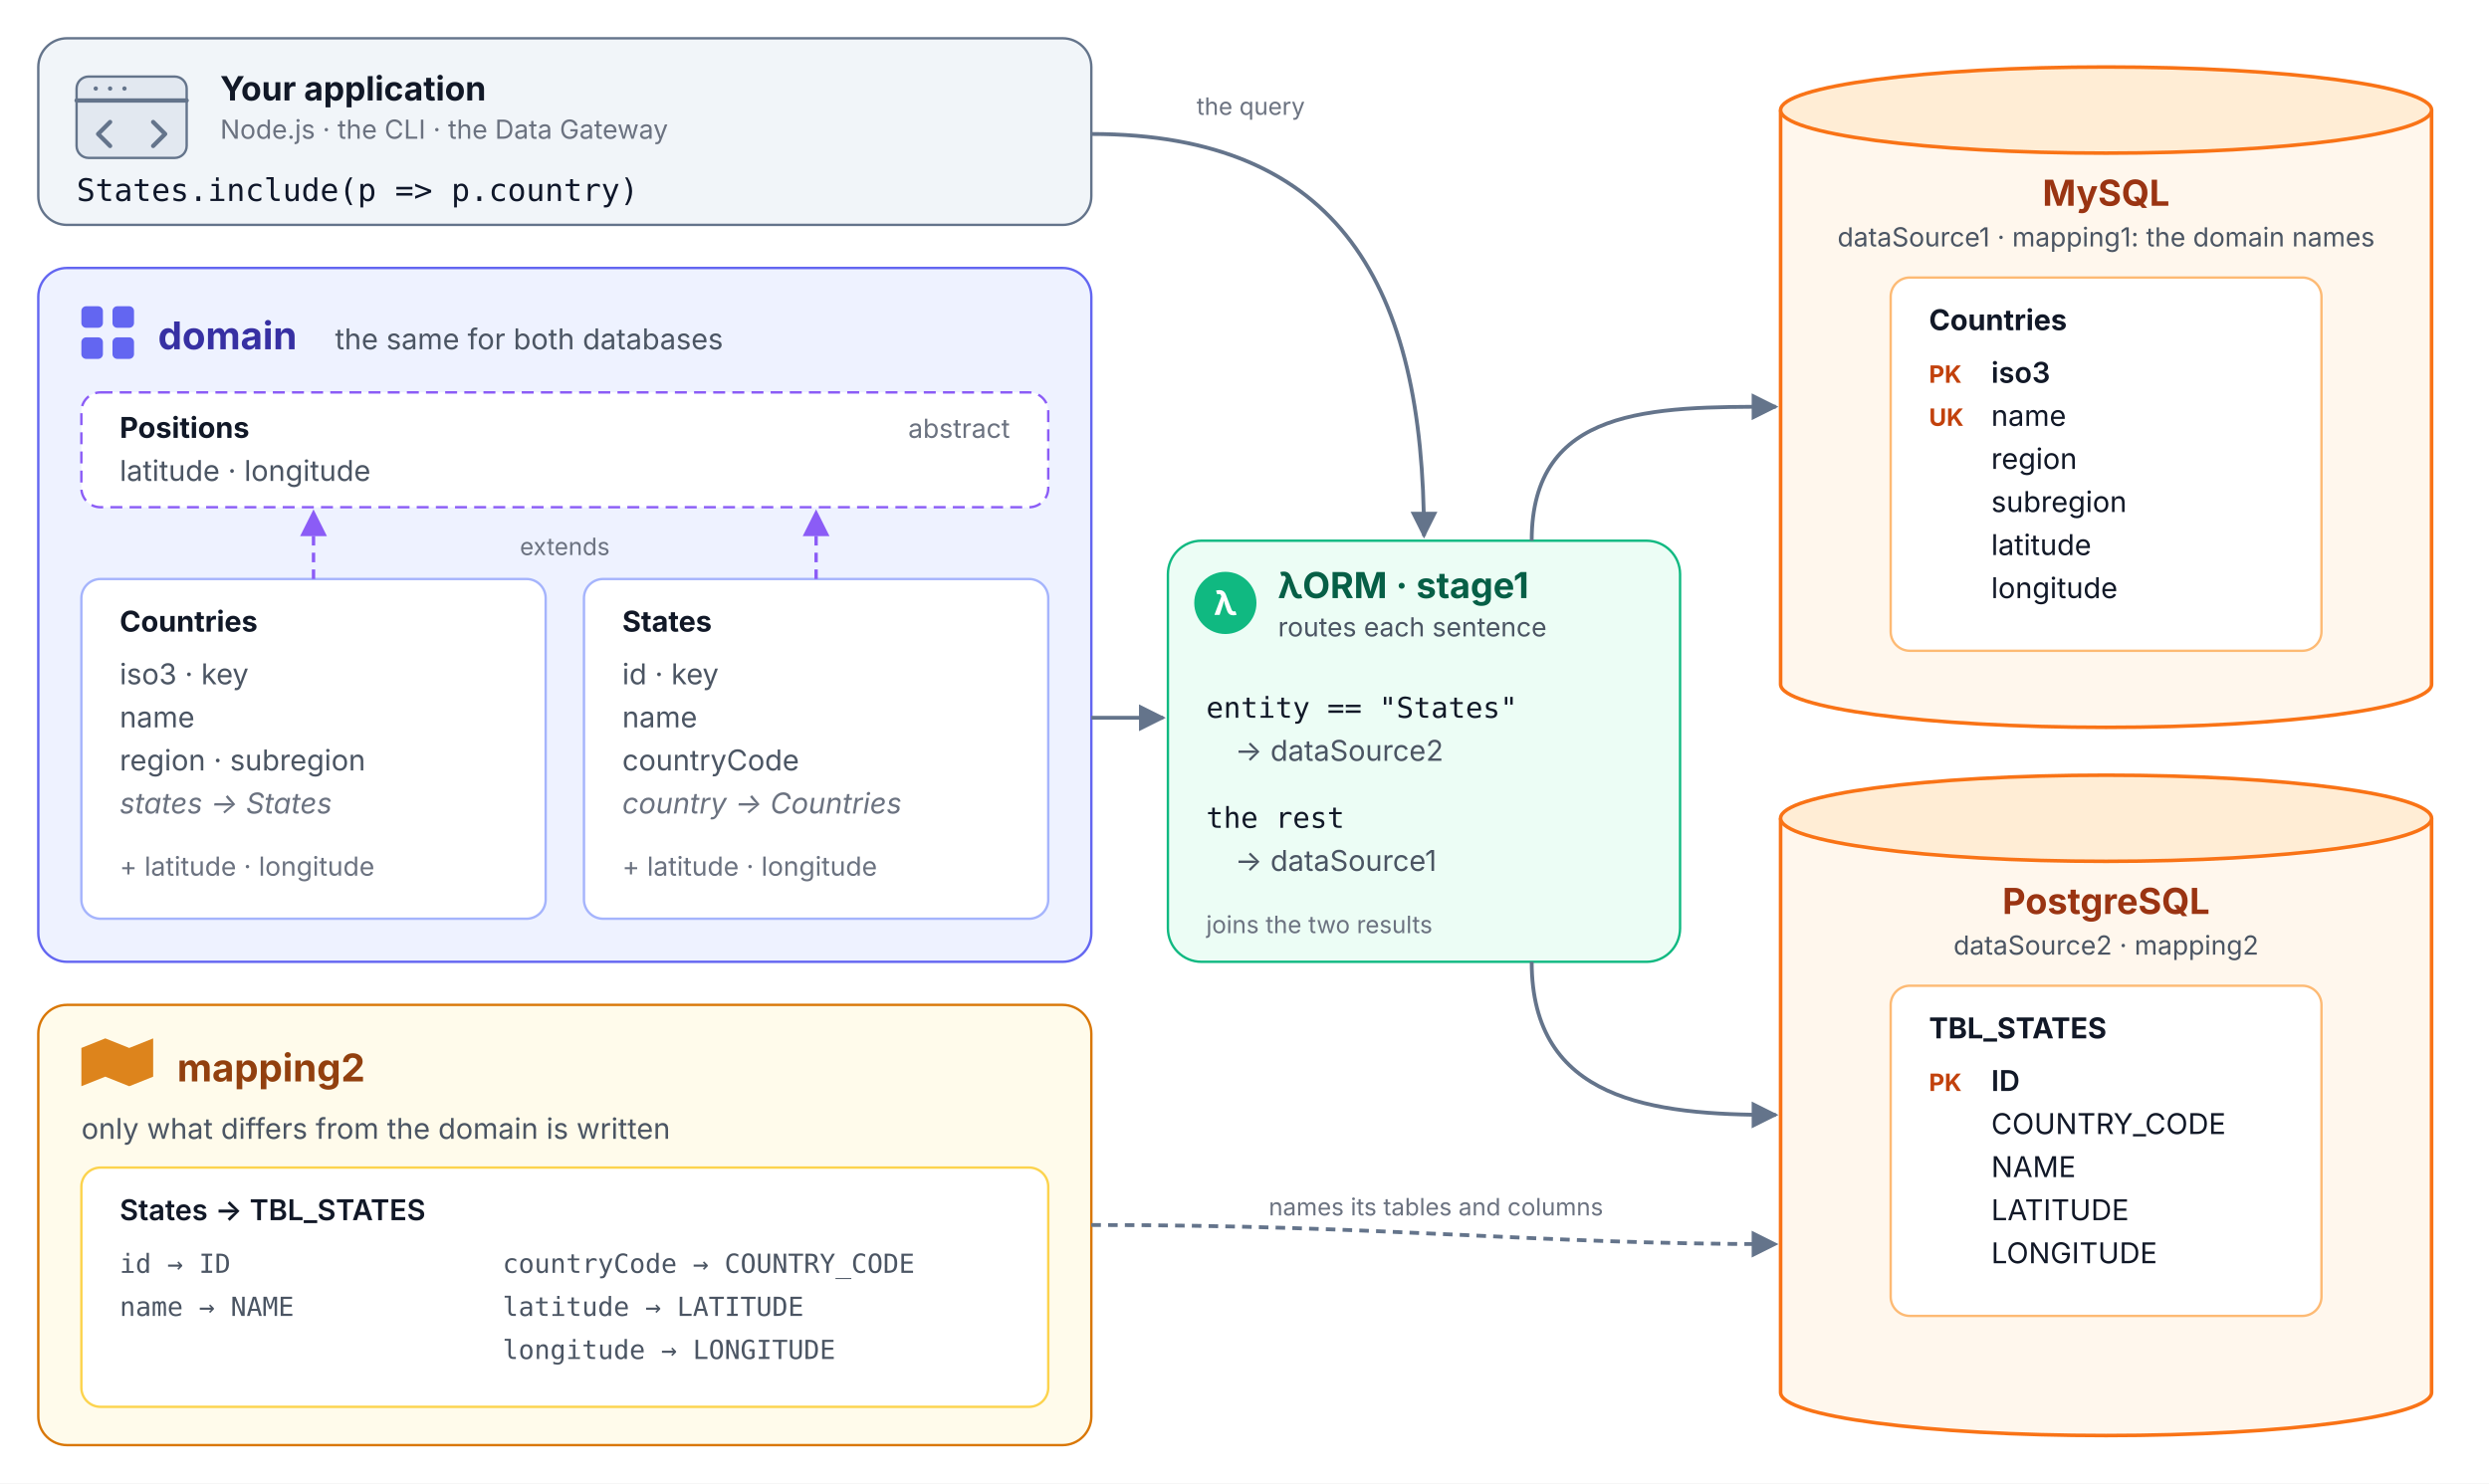
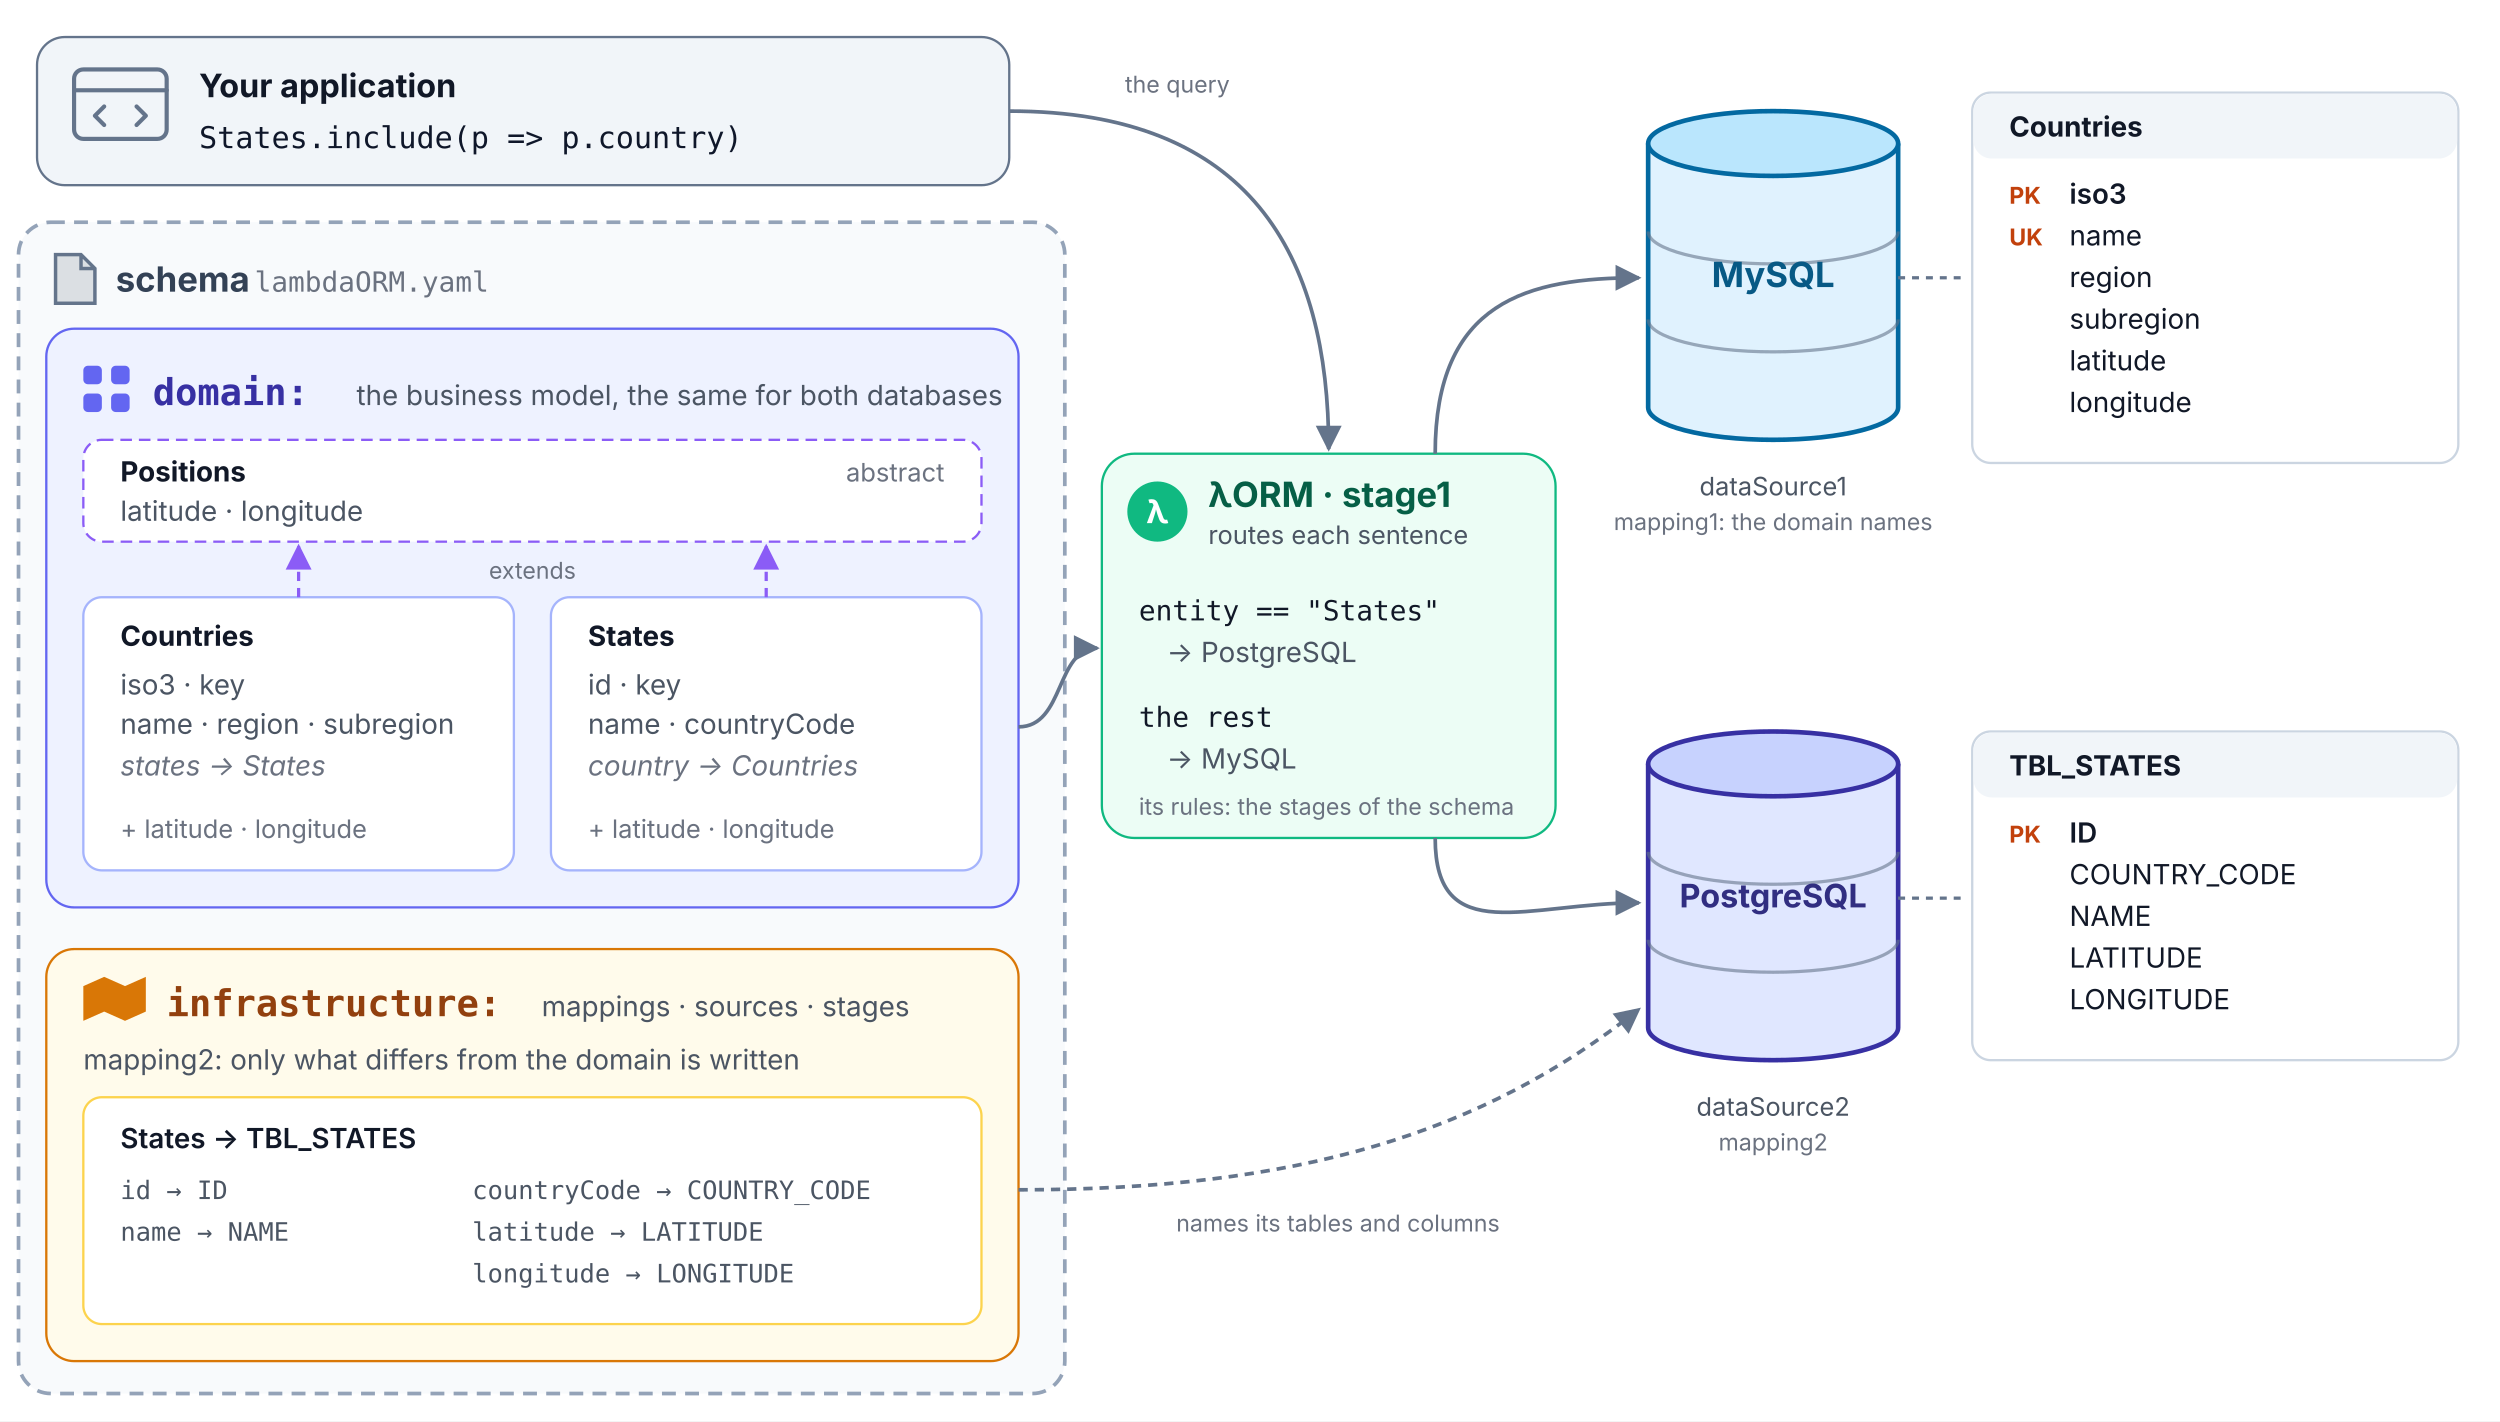
- <svg xmlns="http://www.w3.org/2000/svg" width="1040" height="620" viewBox="0 0 1040 620" font-family="system-ui, -apple-system, 'Segoe UI', sans-serif">
+ <svg xmlns="http://www.w3.org/2000/svg" width="1080" height="614" viewBox="0 0 1080 614" font-family="system-ui, -apple-system, 'Segoe UI', sans-serif">
  <style>
    .bg { fill: #ffffff } .t { fill: #111827 } .s { fill: #4b5563 } .m { fill: #6b7280 }
-     .app { fill: #f1f5f9; stroke: #64748b } .appi { fill: #e2e8f0; stroke: #64748b } .code { fill: #0f172a }
+     .app { fill: #f1f5f9; stroke: #64748b } .code { fill: #0f172a }
    .dom { fill: #eef2ff; stroke: #6366f1 } .domt { fill: #3730a3 } .chip { fill: #ffffff; stroke: #a5b4fc } .domi { fill: #6366f1 }
    .abs { fill: #ffffff; stroke: #8b5cf6; stroke-dasharray: 5 3 }
    .inf { fill: #fffbeb; stroke: #d97706 } .inft { fill: #92400e } .ichip { fill: #ffffff; stroke: #fcd34d } .infi { fill: #d97706 }
    .orm { fill: #ecfdf5; stroke: #10b981 } .ormt { fill: #065f46 } .ormi { fill: #10b981 }
-     .db { fill: #fff7ed; stroke: #f97316 } .dbtop { fill: #ffedd5; stroke: #f97316 } .dbt { fill: #9a3412 }
-     .tbl { fill: #ffffff; stroke: #fdba74 } .key { fill: #c2410c }
-     .ln { stroke: #64748b } .hd { fill: #64748b } .ext { stroke: #8b5cf6 } .exth { fill: #8b5cf6 } .icon { fill: none; stroke-width: 1.8; stroke-linecap: round; stroke-linejoin: round }
+     .mysql { fill: #e0f2fe; stroke: #0369a1 } .mysqltop { fill: #bae6fd; stroke: #0369a1 } .mysqlt { fill: #075985 }
+     .pg { fill: #e0e7ff; stroke: #3730a3 } .pgtop { fill: #c7d2fe; stroke: #3730a3 } .pgt { fill: #312e81 }
+     .tbl { fill: #ffffff; stroke: #cbd5e1 } .tblh { fill: #f1f5f9 } .key { fill: #c2410c }
+     .sch { fill: #f8fafc; stroke: #94a3b8 } .scht { fill: #334155 } .file { fill: #334155 }
+     .ln { stroke: #64748b } .hd { fill: #64748b } .ext { stroke: #8b5cf6 } .exth { fill: #8b5cf6 }
    @media (prefers-color-scheme: dark) {
      .bg { fill: #0f172a } .t { fill: #e5e7eb } .s { fill: #9ca3af } .m { fill: #9ca3af }
-       .app { fill: #1e293b; stroke: #94a3b8 } .appi { fill: #334155; stroke: #94a3b8 } .code { fill: #e2e8f0 }
+       .app { fill: #1e293b; stroke: #94a3b8 } .code { fill: #e2e8f0 }
      .dom { fill: #1e1b4b; stroke: #818cf8 } .domt { fill: #a5b4fc } .chip { fill: #0f172a; stroke: #6366f1 } .domi { fill: #818cf8 }
      .abs { fill: #0f172a; stroke: #a78bfa }
      .inf { fill: #422006; stroke: #f59e0b } .inft { fill: #fcd34d } .ichip { fill: #0f172a; stroke: #b45309 } .infi { fill: #f59e0b }
      .orm { fill: #064e3b; stroke: #34d399 } .ormt { fill: #6ee7b7 } .ormi { fill: #34d399 }
-       .db { fill: #431407; stroke: #fb923c } .dbtop { fill: #7c2d12; stroke: #fb923c } .dbt { fill: #fdba74 }
-       .tbl { fill: #0f172a; stroke: #c2410c } .key { fill: #fb923c }
+       .mysql { fill: #0c4a6e; stroke: #38bdf8 } .mysqltop { fill: #075985; stroke: #38bdf8 } .mysqlt { fill: #e0f2fe }
+       .pg { fill: #312e81; stroke: #818cf8 } .pgtop { fill: #3730a3; stroke: #818cf8 } .pgt { fill: #e0e7ff }
+       .tbl { fill: #0f172a; stroke: #475569 } .tblh { fill: #1e293b } .key { fill: #fb923c }
+       .sch { fill: #111827; stroke: #64748b } .scht { fill: #cbd5e1 } .file { fill: #cbd5e1 }
      .ln { stroke: #94a3b8 } .hd { fill: #94a3b8 } .ext { stroke: #a78bfa } .exth { fill: #a78bfa }
    }
  </style>
-   <rect class="bg" width="1040" height="620" />
+   <rect class="bg" width="1080" height="614" />
  <defs>
    <marker id="a" viewBox="0 0 10 10" refX="9" refY="5" markerWidth="7" markerHeight="7" orient="auto">
      <path class="hd" d="M0 0L10 5L0 10z" />
    </marker>
    <marker id="e" viewBox="0 0 10 10" refX="9" refY="5" markerWidth="8" markerHeight="8" orient="auto">
      <path class="exth" d="M0 0L10 5L0 10z" />
    </marker>
  </defs>
-   <rect class="app" x="16" y="16" width="440" height="78" rx="12" />
-   <rect class="appi" x="32" y="32" width="46" height="34" rx="5" />
-   <path class="ln icon" d="M32 42H78M40 37h.01M46 37h.01M52 37h.01" />
-   <path class="ln icon" d="M46 51l-5 5 5 5M64 51l5 5-5 5" />
-   <text class="t" x="92" y="42" font-size="14" font-weight="700">Your application</text>
-   <text class="m" x="92" y="58" font-size="11">Node.js · the CLI · the Data Gateway</text>
-   <text class="code" x="32" y="84" font-size="13" font-family="ui-monospace, Menlo, monospace">States.include(p =&gt; p.country)</text>
-   <rect class="dom" x="16" y="112" width="440" height="290" rx="12" />
-   <g class="domi">
-     <rect x="34" y="128" width="9" height="9" rx="2" />
-     <rect x="47" y="128" width="9" height="9" rx="2" />
-     <rect x="34" y="141" width="9" height="9" rx="2" />
-     <rect x="47" y="141" width="9" height="9" rx="2" />
+   <rect class="app" x="16" y="16" width="420" height="64" rx="12" />
+   <g class="ln" fill="none" stroke-width="1.8" stroke-linecap="round" stroke-linejoin="round">
+     <rect x="32" y="30" width="40" height="30" rx="4" />
+     <path d="M32 39H72" />
+     <path d="M45 46l-4 4 4 4M59 46l4 4-4 4" />
  </g>
-   <text class="domt" x="66" y="146" font-size="16" font-weight="700">domain</text>
-   <text class="s" x="140" y="146" font-size="12">the same for both databases</text>
+   <text class="t" x="86" y="42" font-size="14" font-weight="700">Your application</text>
+   <text class="code" x="86" y="64" font-size="13" font-family="ui-monospace, Menlo, monospace">States.include(p =&gt; p.country)</text>
+   <rect class="sch" x="8" y="96" width="452" height="506" rx="14" stroke-width="1.6" stroke-dasharray="6 4" />
+   <path class="scht" d="M24 110h11l6 6v15H24z" opacity="0.15" />
+   <path d="M24 110h11l6 6v15H24zM35 110v6h6" fill="none" class="ln" stroke-width="1.5" />
+   <text class="scht" x="50" y="126" font-size="15" font-weight="700">schema</text>
+   <text class="m" x="110" y="126" font-size="12" font-family="ui-monospace, Menlo, monospace">lambdaORM.yaml</text>
+   <g transform="translate(4 44)">
+     <rect class="dom" x="16" y="98" width="420" height="250" rx="12" />
+     <g class="domi">
+       <rect x="32" y="114" width="8" height="8" rx="2" />
+       <rect x="44" y="114" width="8" height="8" rx="2" />
+       <rect x="32" y="126" width="8" height="8" rx="2" />
+       <rect x="44" y="126" width="8" height="8" rx="2" />
+     </g>
+     <text class="domt" x="62" y="131" font-size="16" font-weight="700" font-family="ui-monospace, Menlo, monospace">domain:</text>
+     <text class="s" x="150" y="131" font-size="12">the business model, the same for both databases</text>
+     <g font-size="12">
+       <rect class="abs" x="32" y="146" width="388" height="44" rx="8" />
+       <text class="t" x="48" y="164" font-weight="700">Positions</text>
+       <text class="m" x="404" y="164" text-anchor="end" font-size="11">abstract</text>
+       <text class="s" x="48" y="181">latitude · longitude</text>
+       <rect class="chip" x="32" y="214" width="186" height="118" rx="8" />
+       <text class="t" x="48" y="235" font-weight="700">Countries</text>
+       <text class="s" x="48" y="256">iso3 · key</text>
+       <text class="s" x="48" y="273">name · region · subregion</text>
+       <text class="m" x="48" y="291" font-style="italic">states → States</text>
+       <text class="m" x="48" y="318" font-size="11">+ latitude · longitude</text>
+       <rect class="chip" x="234" y="214" width="186" height="118" rx="8" />
+       <text class="t" x="250" y="235" font-weight="700">States</text>
+       <text class="s" x="250" y="256">id · key</text>
+       <text class="s" x="250" y="273">name · countryCode</text>
+       <text class="m" x="250" y="291" font-style="italic">country → Countries</text>
+       <text class="m" x="250" y="318" font-size="11">+ latitude · longitude</text>
+     </g>
+     <g class="ext" stroke-width="1.4" fill="none" stroke-dasharray="4 3" marker-end="url(#e)">
+       <path d="M125 214V192" />
+       <path d="M327 214V192" />
+     </g>
+     <text class="m" x="226" y="206" text-anchor="middle" font-size="10">extends</text>
+     <rect class="inf" x="16" y="366" width="420" height="178" rx="12" />
+     <path class="infi" d="M32 382l9-4 9 4 9-4v15l-9 4-9-4-9 4z" />
+     <text class="inft" x="68" y="395" font-size="16" font-weight="700" font-family="ui-monospace, Menlo, monospace">infrastructure:</text>
+     <text class="s" x="230" y="395" font-size="12">mappings · sources · stages</text>
+     <text class="s" x="32" y="418" font-size="12">mapping2: only what differs from the domain is written</text>
+     <g font-size="11" font-family="ui-monospace, Menlo, monospace">
+       <rect class="ichip" x="32" y="430" width="388" height="98" rx="8" />
+       <text class="t" x="48" y="452" font-size="12" font-weight="600" font-family="system-ui, -apple-system, 'Segoe UI', sans-serif">States → TBL_STATES</text>
+       <text class="s" x="48" y="474">id → ID</text>
+       <text class="s" x="200" y="474">countryCode → COUNTRY_CODE</text>
+       <text class="s" x="48" y="492">name → NAME</text>
+       <text class="s" x="200" y="492">latitude → LATITUDE</text>
+       <text class="s" x="200" y="510">longitude → LONGITUDE</text>
+     </g>
+   </g>
+   <rect class="orm" x="476" y="196" width="196" height="166" rx="14" />
+   <circle class="ormi" cx="500" cy="221" r="13" />
+   <text x="500" y="226" text-anchor="middle" font-size="14" font-weight="700" fill="#ffffff">λ</text>
+   <text class="ormt" x="522" y="219" font-size="15" font-weight="700">λORM · stage1</text>
+   <text class="s" x="522" y="235" font-size="11">routes each sentence</text>
+   <text class="t" x="492" y="268" font-size="12" font-family="ui-monospace, Menlo, monospace">entity == "States"</text>
+   <text class="s" x="504" y="286" font-size="12">→ PostgreSQL</text>
+   <text class="t" x="492" y="314" font-size="12" font-family="ui-monospace, Menlo, monospace">the rest</text>
+   <text class="s" x="504" y="332" font-size="12">→ MySQL</text>
+   <text class="m" x="492" y="352" font-size="10">its rules: the stages of the schema</text>
+   <g stroke-width="2">
+     <path class="mysql" d="M712 62V176A54 14 0 0 0 820 176V62" />
+     <path class="ln" d="M712 100A54 14 0 0 0 820 100M712 138A54 14 0 0 0 820 138" fill="none" stroke-width="1.4" opacity="0.6" />
+     <ellipse class="mysqltop" cx="766" cy="62" rx="54" ry="14" />
+   </g>
+   <text class="mysqlt" x="766" y="124" text-anchor="middle" font-size="15" font-weight="700">MySQL</text>
+   <text class="s" x="766" y="214" text-anchor="middle" font-size="11">dataSource1</text>
+   <text class="m" x="766" y="229" text-anchor="middle" font-size="10">mapping1: the domain names</text>
  <g font-size="12">
-     <rect class="abs" x="34" y="164" width="404" height="48" rx="8" />
-     <text class="t" x="50" y="183" font-weight="700">Positions</text>
-     <text class="m" x="422" y="183" text-anchor="end" font-size="11">abstract</text>
-     <text class="s" x="50" y="201">latitude · longitude</text>
-     <rect class="chip" x="34" y="242" width="194" height="142" rx="8" />
-     <text class="t" x="50" y="264" font-weight="700">Countries</text>
-     <text class="s" x="50" y="286">iso3 · key</text>
-     <text class="s" x="50" y="304">name</text>
-     <text class="s" x="50" y="322">region · subregion</text>
-     <text class="m" x="50" y="340" font-style="italic">states → States</text>
-     <text class="m" x="50" y="366" font-size="11">+ latitude · longitude</text>
-     <rect class="chip" x="244" y="242" width="194" height="142" rx="8" />
-     <text class="t" x="260" y="264" font-weight="700">States</text>
-     <text class="s" x="260" y="286">id · key</text>
-     <text class="s" x="260" y="304">name</text>
-     <text class="s" x="260" y="322">countryCode</text>
-     <text class="m" x="260" y="340" font-style="italic">country → Countries</text>
-     <text class="m" x="260" y="366" font-size="11">+ latitude · longitude</text>
+     <rect class="tbl" x="852" y="40" width="210" height="160" rx="8" />
+     <rect class="tblh" x="852.5" y="40.5" width="209" height="28" rx="8" />
+     <text class="t" x="868" y="59" font-weight="700">Countries</text>
+     <text class="key" x="868" y="88" font-size="10" font-weight="700">PK</text>
+     <text class="t" x="894" y="88" font-weight="600">iso3</text>
+     <text class="key" x="868" y="106" font-size="10" font-weight="700">UK</text>
+     <text class="t" x="894" y="106">name</text>
+     <text class="t" x="894" y="124">region</text>
+     <text class="t" x="894" y="142">subregion</text>
+     <text class="t" x="894" y="160">latitude</text>
+     <text class="t" x="894" y="178">longitude</text>
  </g>
-   <g class="ext" stroke-width="1.4" fill="none" stroke-dasharray="4 3" marker-end="url(#e)">
-     <path d="M131 242V214" />
-     <path d="M341 242V214" />
+   <path class="ln" d="M820 120H850" stroke-width="1.4" stroke-dasharray="3 3" fill="none" />
+   <g stroke-width="2">
+     <path class="pg" d="M712 330V444A54 14 0 0 0 820 444V330" />
+     <path class="ln" d="M712 368A54 14 0 0 0 820 368M712 406A54 14 0 0 0 820 406" fill="none" stroke-width="1.4" opacity="0.6" />
+     <ellipse class="pgtop" cx="766" cy="330" rx="54" ry="14" />
  </g>
-   <text class="m" x="236" y="232" text-anchor="middle" font-size="10">extends</text>
-   <rect class="inf" x="16" y="420" width="440" height="184" rx="12" />
-   <path class="infi" d="M34 438l10-4 10 4 10-4v16l-10 4-10-4-10 4z" opacity="0.9" />
-   <text class="inft" x="74" y="452" font-size="16" font-weight="700">mapping2</text>
-   <text class="s" x="34" y="476" font-size="12">only what differs from the domain is written</text>
-   <g font-size="11" font-family="ui-monospace, Menlo, monospace">
-     <rect class="ichip" x="34" y="488" width="404" height="100" rx="8" />
-     <text class="t" x="50" y="510" font-size="12" font-weight="600" font-family="system-ui, -apple-system, 'Segoe UI', sans-serif">States → TBL_STATES</text>
-     <text class="s" x="50" y="532">id → ID</text>
-     <text class="s" x="210" y="532">countryCode → COUNTRY_CODE</text>
-     <text class="s" x="50" y="550">name → NAME</text>
-     <text class="s" x="210" y="550">latitude → LATITUDE</text>
-     <text class="s" x="210" y="568">longitude → LONGITUDE</text>
+   <text class="pgt" x="766" y="392" text-anchor="middle" font-size="14" font-weight="700">PostgreSQL</text>
+   <text class="s" x="766" y="482" text-anchor="middle" font-size="11">dataSource2</text>
+   <text class="m" x="766" y="497" text-anchor="middle" font-size="10">mapping2</text>
+   <g font-size="12">
+     <rect class="tbl" x="852" y="316" width="210" height="142" rx="8" />
+     <rect class="tblh" x="852.5" y="316.5" width="209" height="28" rx="8" />
+     <text class="t" x="868" y="335" font-weight="700">TBL_STATES</text>
+     <text class="key" x="868" y="364" font-size="10" font-weight="700">PK</text>
+     <text class="t" x="894" y="364" font-weight="600">ID</text>
+     <text class="t" x="894" y="382">COUNTRY_CODE</text>
+     <text class="t" x="894" y="400">NAME</text>
+     <text class="t" x="894" y="418">LATITUDE</text>
+     <text class="t" x="894" y="436">LONGITUDE</text>
  </g>
-   <rect class="orm" x="488" y="226" width="214" height="176" rx="14" />
-   <circle class="ormi" cx="512" cy="252" r="13" />
-   <text x="512" y="257" text-anchor="middle" font-size="14" font-weight="700" fill="#ffffff">λ</text>
-   <text class="ormt" x="534" y="250" font-size="15" font-weight="700">λORM · stage1</text>
-   <text class="s" x="534" y="266" font-size="11">routes each sentence</text>
-   <text class="t" x="504" y="300" font-size="12" font-family="ui-monospace, Menlo, monospace">entity == "States"</text>
-   <text class="s" x="516" y="318" font-size="12">→ dataSource2</text>
-   <text class="t" x="504" y="346" font-size="12" font-family="ui-monospace, Menlo, monospace">the rest</text>
-   <text class="s" x="516" y="364" font-size="12">→ dataSource1</text>
-   <text class="m" x="504" y="390" font-size="10">joins the two results</text>
-   <path class="db" d="M744 46V286A136 18 0 0 0 1016 286V46" stroke-width="1.5" />
-   <ellipse class="dbtop" cx="880" cy="46" rx="136" ry="18" stroke-width="1.5" />
-   <text class="dbt" x="880" y="86" text-anchor="middle" font-size="15" font-weight="700">MySQL</text>
-   <text class="s" x="880" y="103" text-anchor="middle" font-size="11">dataSource1 · mapping1: the domain names</text>
-   <g font-size="12">
-     <rect class="tbl" x="790" y="116" width="180" height="156" rx="8" />
-     <text class="t" x="806" y="138" font-weight="700">Countries</text>
-     <text class="key" x="806" y="160" font-size="10" font-weight="700">PK</text>
-     <text class="t" x="832" y="160" font-weight="600">iso3</text>
-     <text class="key" x="806" y="178" font-size="10" font-weight="700">UK</text>
-     <text class="t" x="832" y="178">name</text>
-     <text class="t" x="832" y="196">region</text>
-     <text class="t" x="832" y="214">subregion</text>
-     <text class="t" x="832" y="232">latitude</text>
-     <text class="t" x="832" y="250">longitude</text>
+   <path class="ln" d="M820 388H850" stroke-width="1.4" stroke-dasharray="3 3" fill="none" />
+   <g class="ln" stroke-width="1.6" fill="none" marker-end="url(#a)">
+     <path d="M436 48C540 48 574 110 574 194" />
+     <path d="M440 314C460 314 456 280 474 280" />
+     <path d="M620 196C620 130 660 120 708 120" />
+     <path d="M620 362C620 410 660 390 708 390" />
+     <path d="M440 514C560 514 640 490 708 436" stroke-dasharray="4 3" />
  </g>
-   <path class="db" d="M744 342V582A136 18 0 0 0 1016 582V342" stroke-width="1.5" />
-   <ellipse class="dbtop" cx="880" cy="342" rx="136" ry="18" stroke-width="1.5" />
-   <text class="dbt" x="880" y="382" text-anchor="middle" font-size="15" font-weight="700">PostgreSQL</text>
-   <text class="s" x="880" y="399" text-anchor="middle" font-size="11">dataSource2 · mapping2</text>
-   <g font-size="12">
-     <rect class="tbl" x="790" y="412" width="180" height="138" rx="8" />
-     <text class="t" x="806" y="434" font-weight="700">TBL_STATES</text>
-     <text class="key" x="806" y="456" font-size="10" font-weight="700">PK</text>
-     <text class="t" x="832" y="456" font-weight="600">ID</text>
-     <text class="t" x="832" y="474">COUNTRY_CODE</text>
-     <text class="t" x="832" y="492">NAME</text>
-     <text class="t" x="832" y="510">LATITUDE</text>
-     <text class="t" x="832" y="528">LONGITUDE</text>
-   </g>
-   <g class="ln" stroke-width="1.6" fill="none" marker-end="url(#a)">
-     <path d="M456 56C560 56 595 120 595 224" />
-     <path d="M456 300H486" />
-     <path d="M640 226C640 170 690 170 742 170" />
-     <path d="M640 402C640 460 690 466 742 466" />
-     <path d="M456 512C580 512 640 520 742 520" stroke-dasharray="4 3" />
-   </g>
-   <text class="m" x="600" y="508" text-anchor="middle" font-size="10">names its tables and columns</text>
-   <text class="m" x="500" y="48" font-size="10">the query</text>
+   <text class="m" x="486" y="40" font-size="10">the query</text>
+   <text class="m" x="578" y="532" text-anchor="middle" font-size="10">names its tables and columns</text>
</svg>
